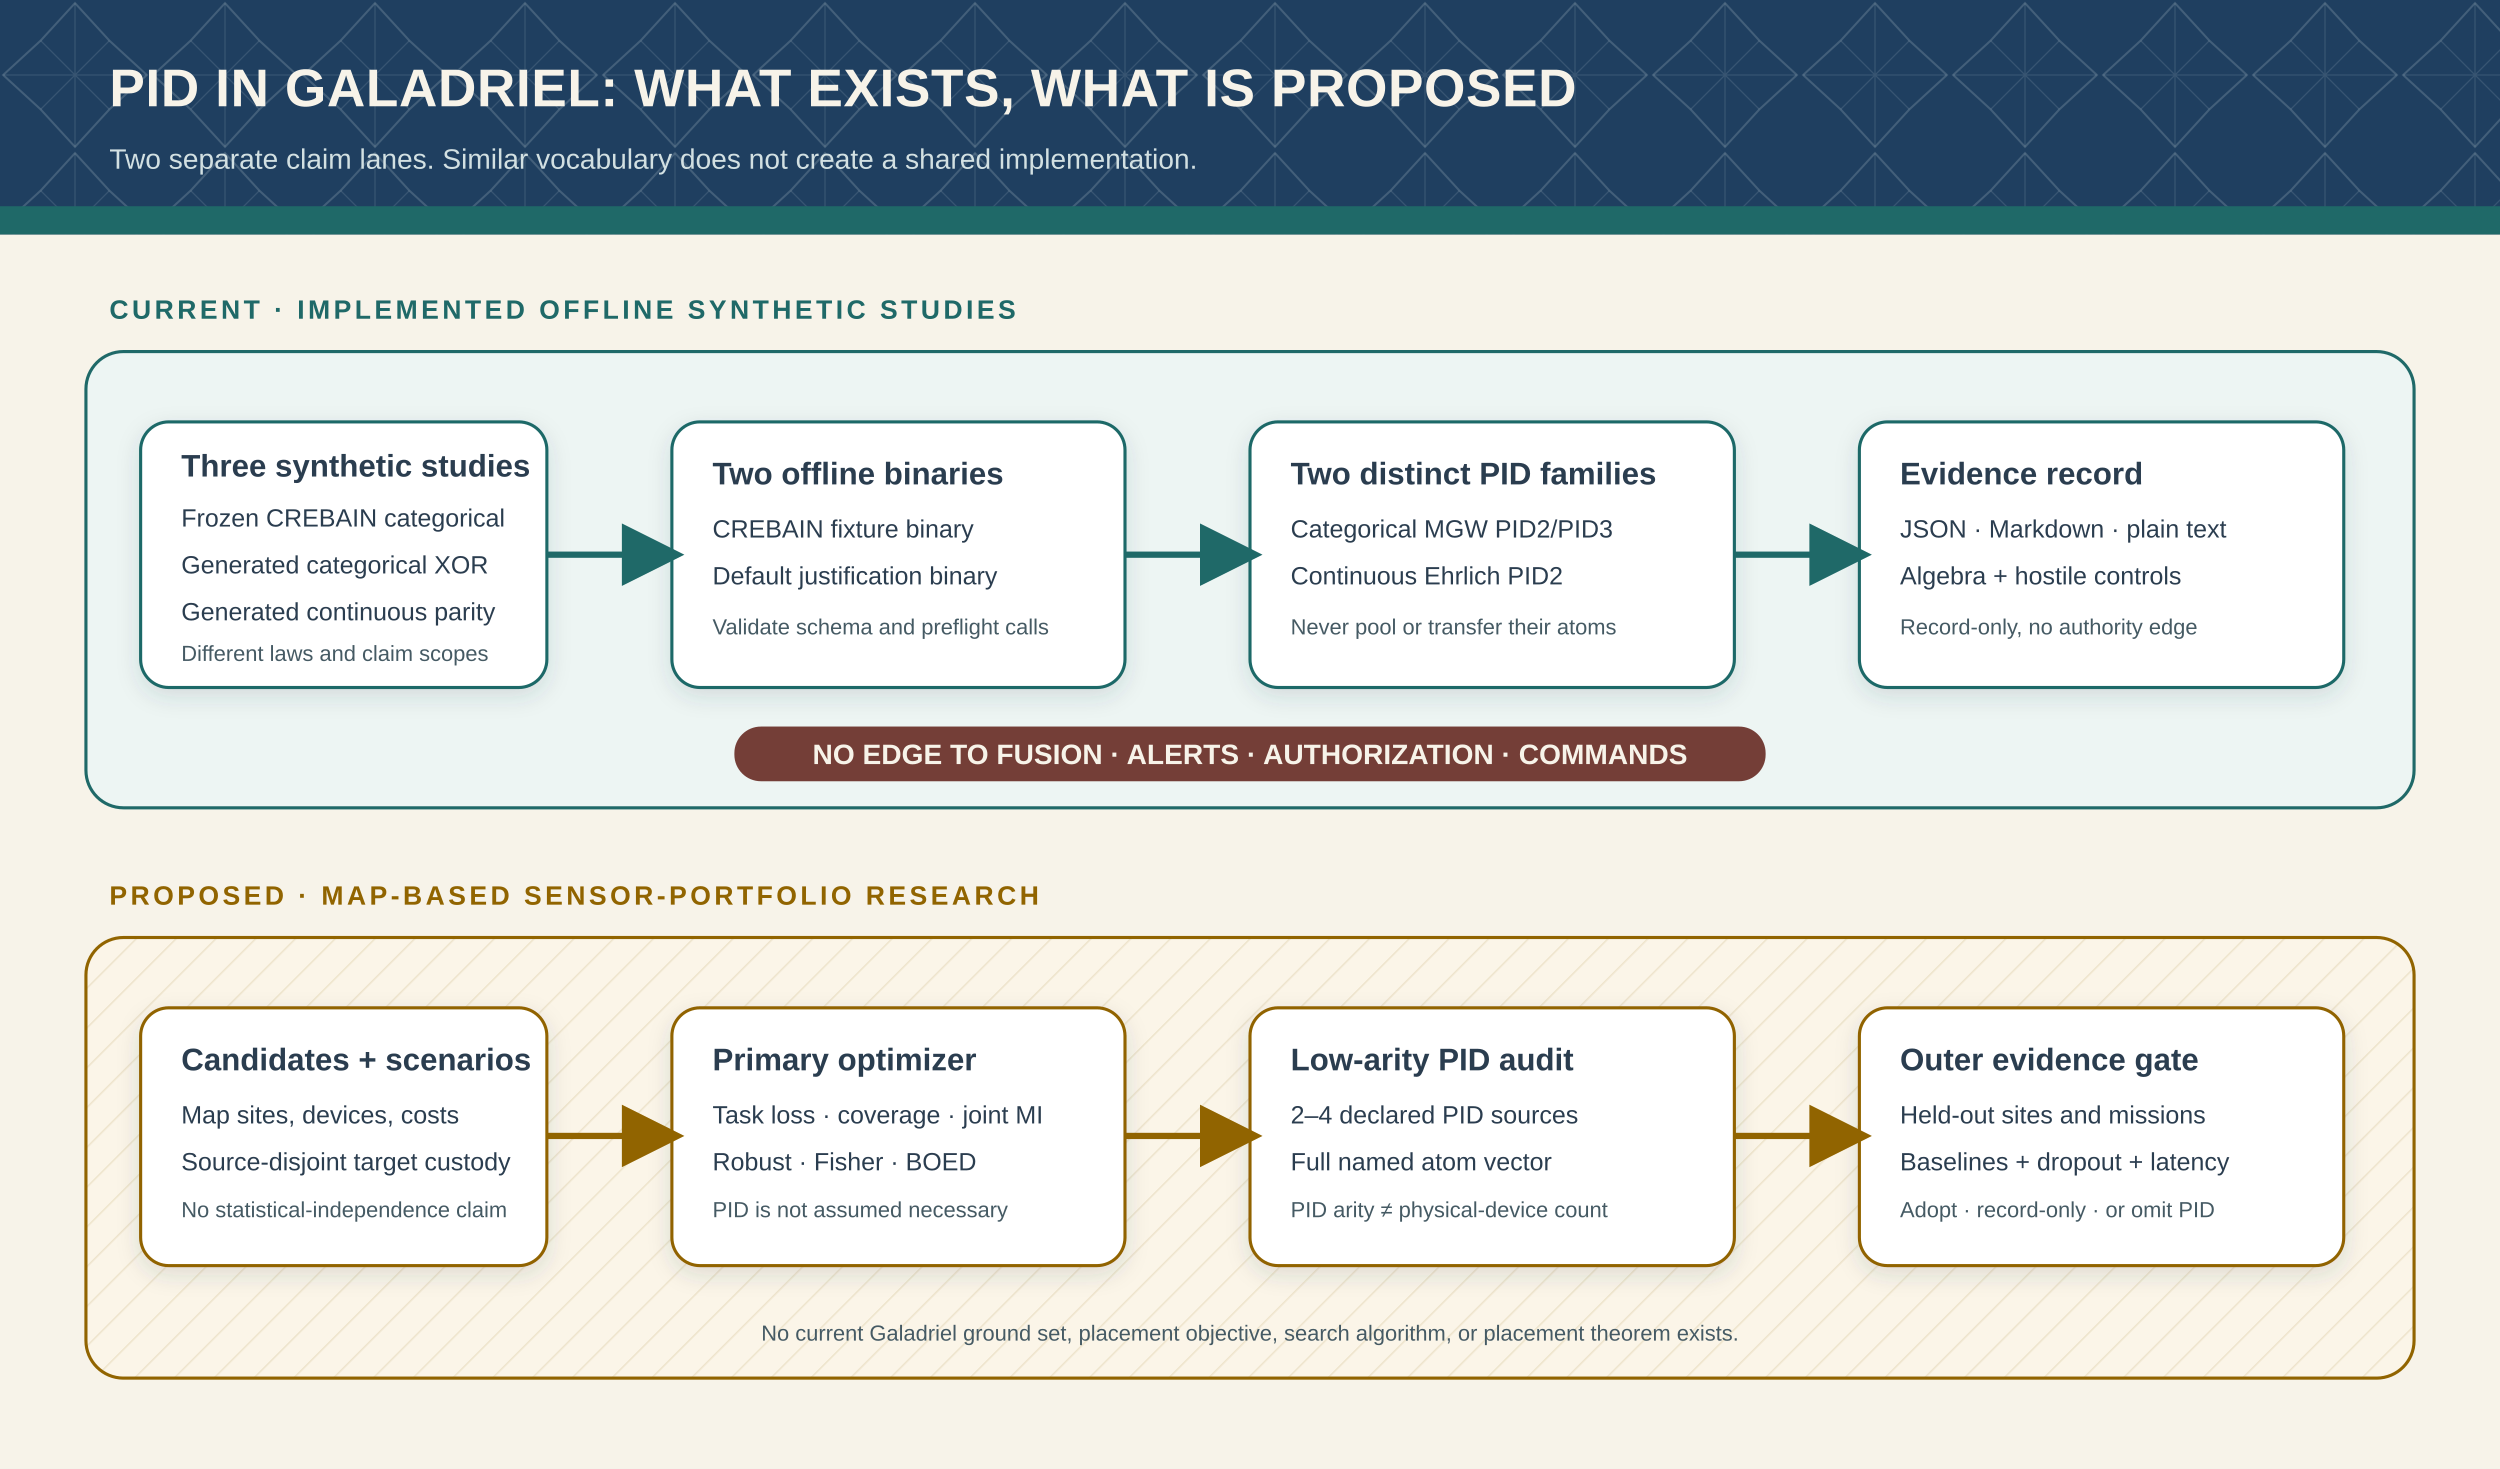
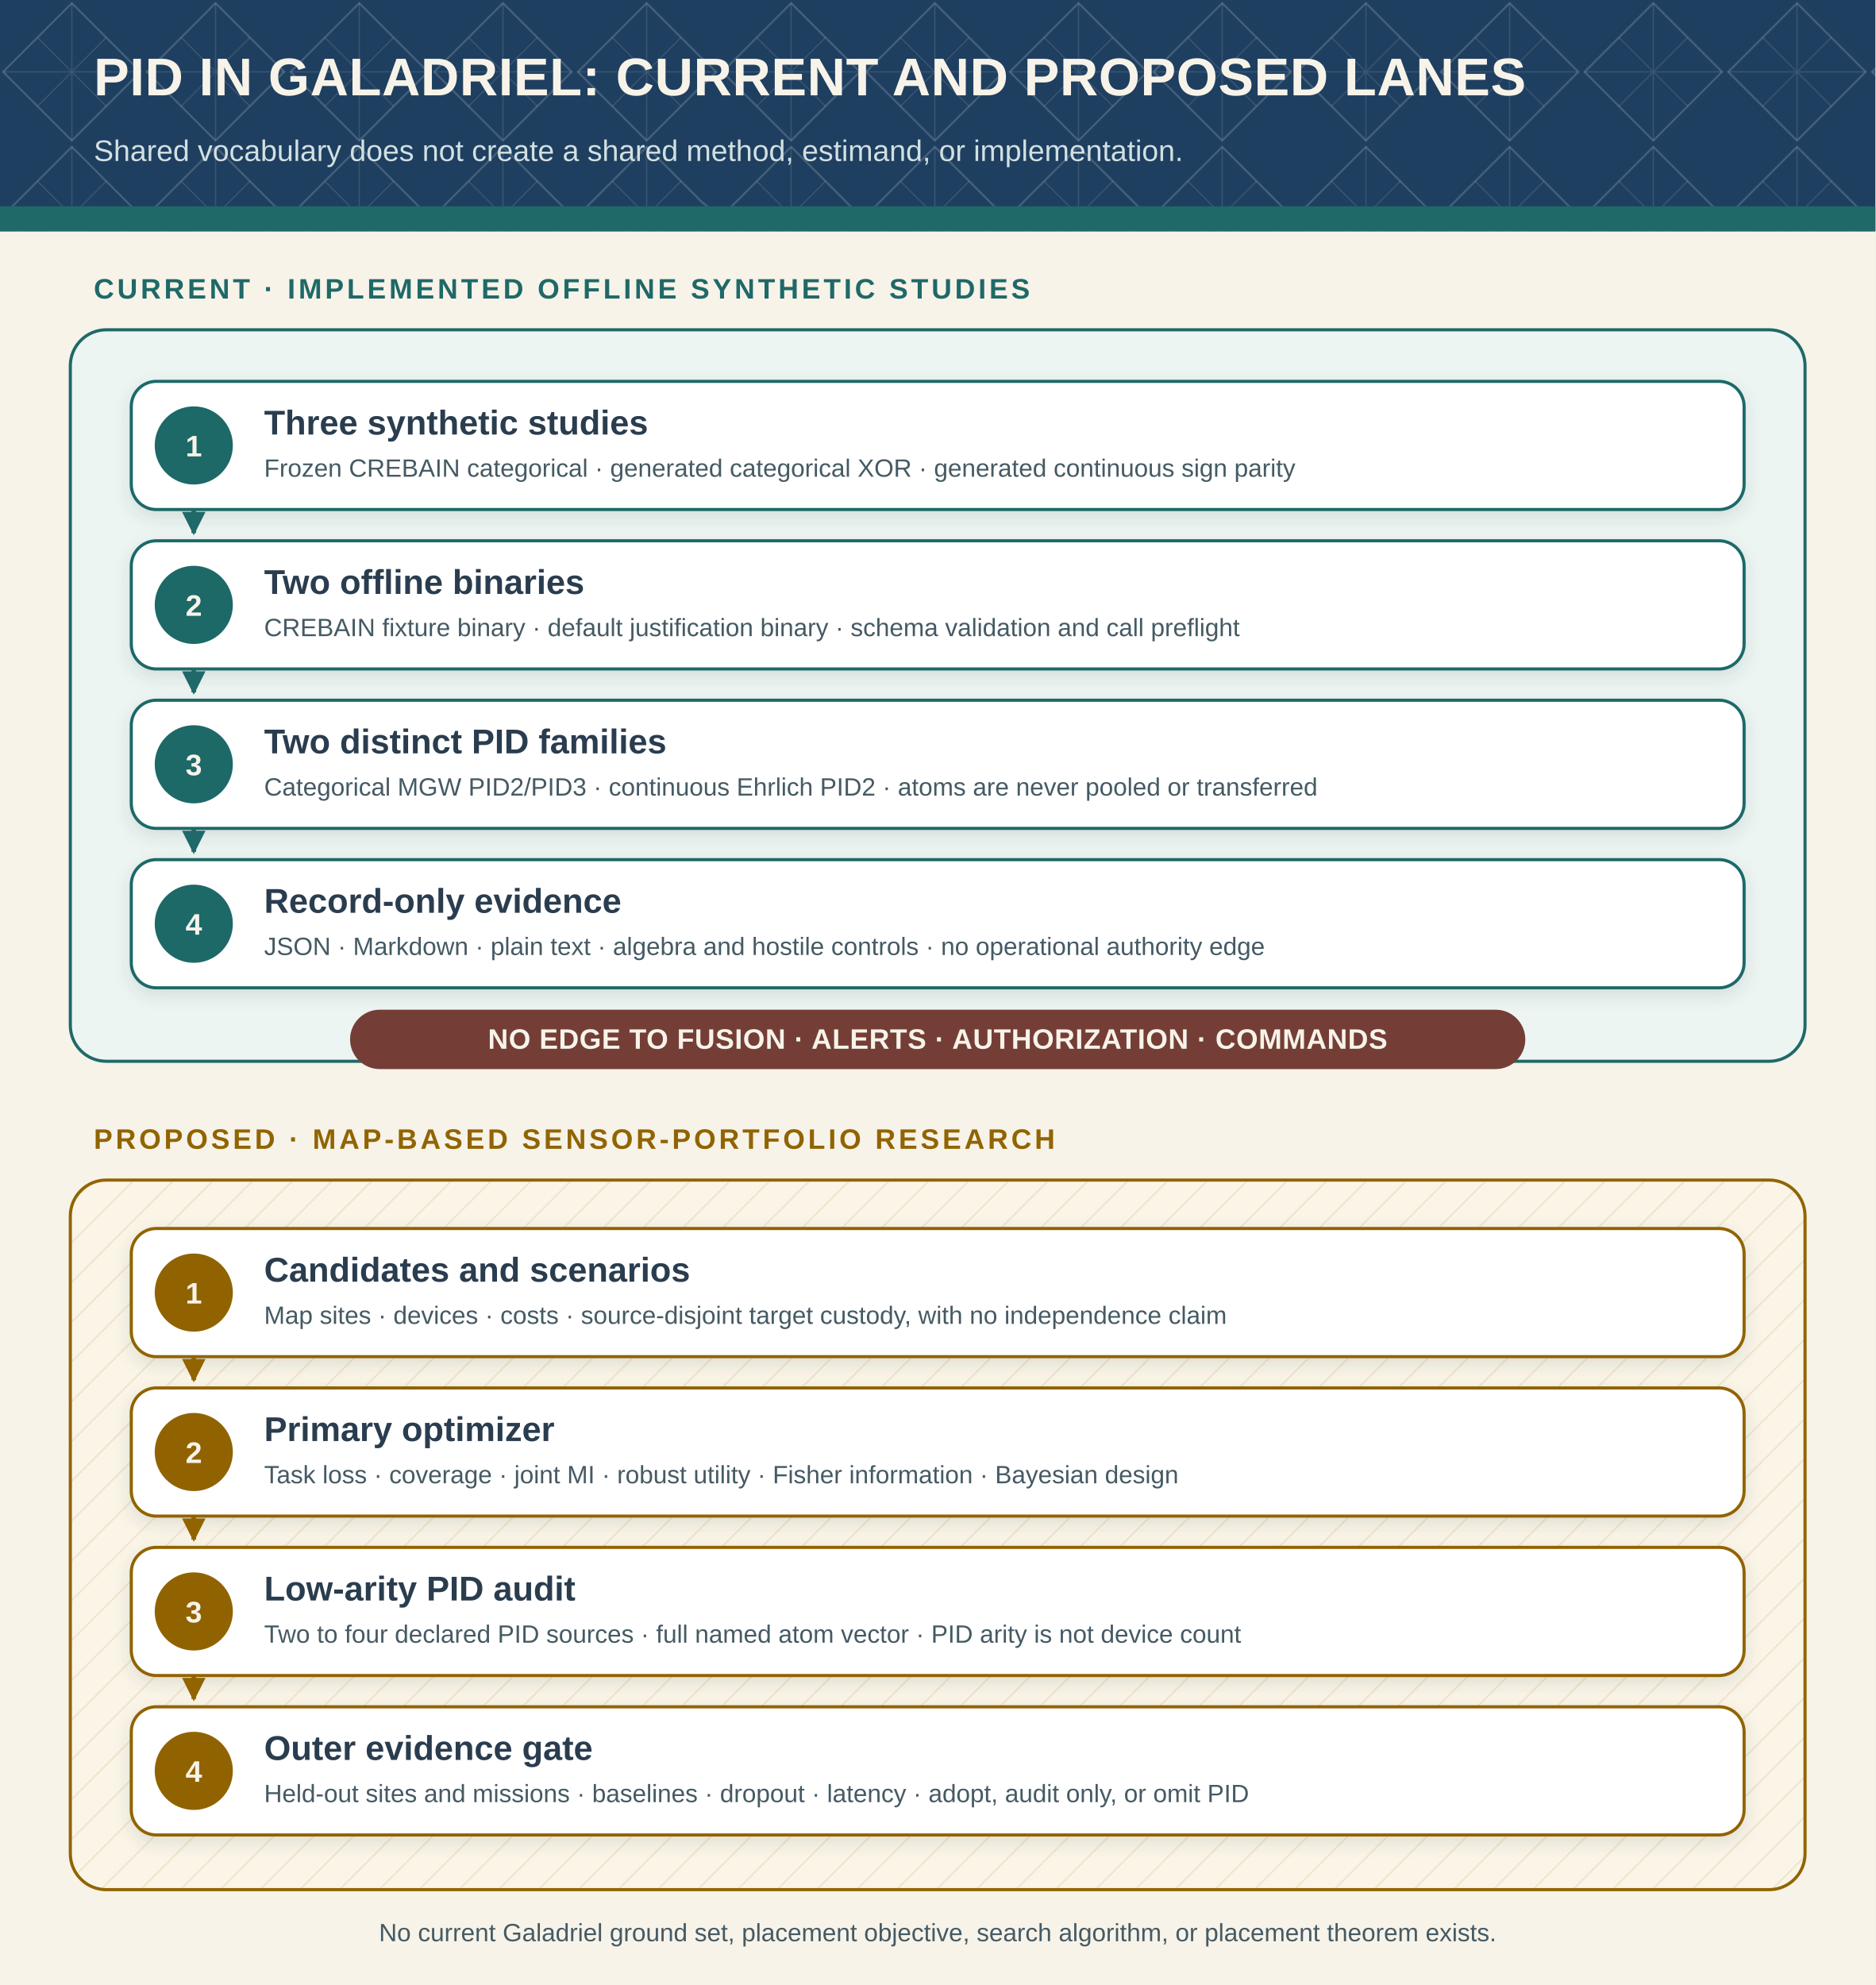
- <svg xmlns="http://www.w3.org/2000/svg" width="1600" height="940" viewBox="0 0 1600 940" role="img" aria-labelledby="title desc">
+ <svg xmlns="http://www.w3.org/2000/svg" width="1200" height="1270" viewBox="0 0 1200 1270" role="img" aria-labelledby="title desc">
  <defs>
-     <pattern id="girih" width="96" height="96" patternUnits="userSpaceOnUse">
-       <path d="M48 2 70 26 94 48 70 70 48 94 26 70 2 48 26 26Z" fill="none" stroke="#D2E0E2" stroke-width="1.3" opacity=".20" />
-       <path d="M48 2 48 94M2 48H94M26 26 70 70M70 26 26 70" fill="none" stroke="#D2E0E2" stroke-width=".8" opacity=".14" />
+     <pattern id="girih" width="92" height="92" patternUnits="userSpaceOnUse">
+       <path d="M46 2 68 24 90 46 68 68 46 90 24 68 2 46 24 24Z" fill="none" stroke="#D2E0E2" stroke-width="1.3" opacity=".20" />
+       <path d="M46 2V90M2 46H90M24 24 68 68M68 24 24 68" fill="none" stroke="#D2E0E2" stroke-width=".8" opacity=".14" />
    </pattern>
    <pattern id="crosshatch" width="18" height="18" patternUnits="userSpaceOnUse" patternTransform="rotate(45)">
      <path d="M0 0V18" stroke="#916400" stroke-width="2" opacity=".12" />
    </pattern>
-     <filter id="shadow" x="-10%" y="-10%" width="120%" height="125%">
-       <feDropShadow dx="0" dy="5" stdDeviation="7" flood-color="#2C3E50" flood-opacity=".14" />
+     <filter id="shadow" x="-5%" y="-12%" width="110%" height="130%">
+       <feDropShadow dx="0" dy="4" stdDeviation="5" flood-color="#2C3E50" flood-opacity=".13" />
    </filter>
-     <marker id="arrowTeal" markerWidth="10" markerHeight="10" refX="8" refY="5" orient="auto">
-       <path d="M0 0 10 5 0 10Z" fill="#1F6968" />
+     <marker id="arrowTeal" markerWidth="5" markerHeight="5" refX="4.5" refY="2.5" orient="auto">
+       <path d="M0 0 5 2.5 0 5Z" fill="#1F6968" />
    </marker>
-     <marker id="arrowBronze" markerWidth="10" markerHeight="10" refX="8" refY="5" orient="auto">
-       <path d="M0 0 10 5 0 10Z" fill="#916400" />
+     <marker id="arrowBronze" markerWidth="5" markerHeight="5" refX="4.5" refY="2.5" orient="auto">
+       <path d="M0 0 5 2.5 0 5Z" fill="#916400" />
    </marker>
    <style>
-       .title{font:700 34px 'Avenir Next',Avenir,Arial,sans-serif;fill:#F7F3E9;letter-spacing:.4px}
-       .subtitle{font:500 18px 'Avenir Next',Avenir,Arial,sans-serif;fill:#D2E0E2}
-       .lane{font:700 17px 'Avenir Next',Avenir,Arial,sans-serif;letter-spacing:2.2px}
-       .nodeTitle{font:700 20px 'Avenir Next',Avenir,Arial,sans-serif;fill:#2C3E50}
-       .body{font:500 16px 'Avenir Next',Avenir,Arial,sans-serif;fill:#2C3E50}
-       .small{font:500 14px 'Avenir Next',Avenir,Arial,sans-serif;fill:#455A64}
-       .mono{font:500 13px ui-monospace,SFMono-Regular,Menlo,monospace;fill:#2C3E50}
-       .fire{font:700 18px 'Avenir Next',Avenir,Arial,sans-serif;fill:#F7F3E9}
+       .title{font:700 34px 'Avenir Next',Avenir,Arial,sans-serif;fill:#F7F3E9;letter-spacing:.3px}
+       .subtitle{font:500 19px 'Avenir Next',Avenir,Arial,sans-serif;fill:#D2E0E2}
+       .lane{font:700 18px 'Avenir Next',Avenir,Arial,sans-serif;letter-spacing:2px}
+       .step{font:700 19px 'Avenir Next',Avenir,Arial,sans-serif;fill:#F7F3E9}
+       .nodeTitle{font:700 22px 'Avenir Next',Avenir,Arial,sans-serif;fill:#2C3E50}
+       .body{font:500 18px 'Avenir Next',Avenir,Arial,sans-serif;fill:#2C3E50}
+       .small{font:500 16px 'Avenir Next',Avenir,Arial,sans-serif;fill:#455A64}
+       .fire{font:700 18px 'Avenir Next',Avenir,Arial,sans-serif;fill:#F7F3E9;letter-spacing:.3px}
    </style>
  </defs>
-   <rect width="1600" height="940" fill="#F7F3E9" />
-   <rect x="0" y="0" width="1600" height="150" fill="#1F3F60" />
-   <rect x="0" y="0" width="1600" height="150" fill="url(#girih)" />
-   <rect x="0" y="132" width="1600" height="18" fill="#1F6968" />
-   <text x="70" y="68" class="title">PID IN GALADRIEL: WHAT EXISTS, WHAT IS PROPOSED</text>
-   <text x="70" y="108" class="subtitle">Two separate claim lanes. Similar vocabulary does not create a shared implementation.</text>
-   <text x="70" y="204" class="lane" fill="#1F6968">CURRENT · IMPLEMENTED OFFLINE SYNTHETIC STUDIES</text>
-   <rect x="55" y="225" width="1490" height="292" rx="24" fill="#EDF5F3" stroke="#1F6968" stroke-width="2" />
+   <rect width="1200" height="1270" fill="#F7F3E9" />
+   <rect width="1200" height="148" fill="#1F3F60" />
+   <rect width="1200" height="148" fill="url(#girih)" />
+   <rect y="132" width="1200" height="16" fill="#1F6968" />
+   <text x="60" y="61" class="title">PID IN GALADRIEL: CURRENT AND PROPOSED LANES</text>
+   <text x="60" y="103" class="subtitle">Shared vocabulary does not create a shared method, estimand, or implementation.</text>
+   <text x="60" y="191" class="lane" fill="#1F6968">CURRENT · IMPLEMENTED OFFLINE SYNTHETIC STUDIES</text>
+   <rect x="45" y="211" width="1110" height="468" rx="23" fill="#EDF5F3" stroke="#1F6968" stroke-width="2" />
  <g filter="url(#shadow)">
-     <rect x="90" y="270" width="260" height="170" rx="18" fill="#FFFFFF" stroke="#1F6968" stroke-width="2" />
-     <text x="116" y="305" class="nodeTitle">Three synthetic studies</text>
-     <text x="116" y="337" class="body">Frozen CREBAIN categorical</text>
-     <text x="116" y="367" class="body">Generated categorical XOR</text>
-     <text x="116" y="397" class="body">Generated continuous parity</text>
-     <text x="116" y="423" class="small">Different laws and claim scopes</text>
-     <rect x="430" y="270" width="290" height="170" rx="18" fill="#FFFFFF" stroke="#1F6968" stroke-width="2" />
-     <text x="456" y="310" class="nodeTitle">Two offline binaries</text>
-     <text x="456" y="344" class="body">CREBAIN fixture binary</text>
-     <text x="456" y="374" class="body">Default justification binary</text>
-     <text x="456" y="406" class="small">Validate schema and preflight calls</text>
-     <rect x="800" y="270" width="310" height="170" rx="18" fill="#FFFFFF" stroke="#1F6968" stroke-width="2" />
-     <text x="826" y="310" class="nodeTitle">Two distinct PID families</text>
-     <text x="826" y="344" class="body">Categorical MGW PID2/PID3</text>
-     <text x="826" y="374" class="body">Continuous Ehrlich PID2</text>
-     <text x="826" y="406" class="small">Never pool or transfer their atoms</text>
-     <rect x="1190" y="270" width="310" height="170" rx="18" fill="#FFFFFF" stroke="#1F6968" stroke-width="2" />
-     <text x="1216" y="310" class="nodeTitle">Evidence record</text>
-     <text x="1216" y="344" class="body">JSON · Markdown · plain text</text>
-     <text x="1216" y="374" class="body">Algebra + hostile controls</text>
-     <text x="1216" y="406" class="small">Record-only, no authority edge</text>
+     <rect x="84" y="244" width="1032" height="82" rx="16" fill="#FFFFFF" stroke="#1F6968" stroke-width="2" />
+     <circle cx="124" cy="285" r="25" fill="#1F6968" />
+     <text x="124" y="292" class="step" text-anchor="middle">1</text>
+     <text x="169" y="278" class="nodeTitle">Three synthetic studies</text>
+     <text x="169" y="305" class="small">Frozen CREBAIN categorical · generated categorical XOR · generated continuous sign parity</text>
+     <rect x="84" y="346" width="1032" height="82" rx="16" fill="#FFFFFF" stroke="#1F6968" stroke-width="2" />
+     <circle cx="124" cy="387" r="25" fill="#1F6968" />
+     <text x="124" y="394" class="step" text-anchor="middle">2</text>
+     <text x="169" y="380" class="nodeTitle">Two offline binaries</text>
+     <text x="169" y="407" class="small">CREBAIN fixture binary · default justification binary · schema validation and call preflight</text>
+     <rect x="84" y="448" width="1032" height="82" rx="16" fill="#FFFFFF" stroke="#1F6968" stroke-width="2" />
+     <circle cx="124" cy="489" r="25" fill="#1F6968" />
+     <text x="124" y="496" class="step" text-anchor="middle">3</text>
+     <text x="169" y="482" class="nodeTitle">Two distinct PID families</text>
+     <text x="169" y="509" class="small">Categorical MGW PID2/PID3 · continuous Ehrlich PID2 · atoms are never pooled or transferred</text>
+     <rect x="84" y="550" width="1032" height="82" rx="16" fill="#FFFFFF" stroke="#1F6968" stroke-width="2" />
+     <circle cx="124" cy="591" r="25" fill="#1F6968" />
+     <text x="124" y="598" class="step" text-anchor="middle">4</text>
+     <text x="169" y="584" class="nodeTitle">Record-only evidence</text>
+     <text x="169" y="611" class="small">JSON · Markdown · plain text · algebra and hostile controls · no operational authority edge</text>
  </g>
-   <path d="M350 355H430" stroke="#1F6968" stroke-width="4" marker-end="url(#arrowTeal)" />
-   <path d="M720 355H800" stroke="#1F6968" stroke-width="4" marker-end="url(#arrowTeal)" />
-   <path d="M1110 355H1190" stroke="#1F6968" stroke-width="4" marker-end="url(#arrowTeal)" />
-   <rect x="470" y="465" width="660" height="35" rx="17" fill="#743E37" />
-   <text x="800" y="489" class="fire" text-anchor="middle">NO EDGE TO FUSION · ALERTS · AUTHORIZATION · COMMANDS</text>
-   <text x="70" y="579" class="lane" fill="#916400">PROPOSED · MAP-BASED SENSOR-PORTFOLIO RESEARCH</text>
-   <rect x="55" y="600" width="1490" height="282" rx="24" fill="#FBF5E8" stroke="#916400" stroke-width="2" />
-   <rect x="55" y="600" width="1490" height="282" rx="24" fill="url(#crosshatch)" />
+   <path d="M124 326V341" stroke="#1F6968" stroke-width="3" marker-end="url(#arrowTeal)" />
+   <path d="M124 428V443" stroke="#1F6968" stroke-width="3" marker-end="url(#arrowTeal)" />
+   <path d="M124 530V545" stroke="#1F6968" stroke-width="3" marker-end="url(#arrowTeal)" />
+   <rect x="224" y="646" width="752" height="38" rx="19" fill="#743E37" />
+   <text x="600" y="671" class="fire" text-anchor="middle">NO EDGE TO FUSION · ALERTS · AUTHORIZATION · COMMANDS</text>
+   <text x="60" y="735" class="lane" fill="#916400">PROPOSED · MAP-BASED SENSOR-PORTFOLIO RESEARCH</text>
+   <rect x="45" y="755" width="1110" height="454" rx="23" fill="#FBF5E8" stroke="#916400" stroke-width="2" />
+   <rect x="45" y="755" width="1110" height="454" rx="23" fill="url(#crosshatch)" />
  <g filter="url(#shadow)">
-     <rect x="90" y="645" width="260" height="165" rx="18" fill="#FFFFFF" stroke="#916400" stroke-width="2" />
-     <text x="116" y="685" class="nodeTitle">Candidates + scenarios</text>
-     <text x="116" y="719" class="body">Map sites, devices, costs</text>
-     <text x="116" y="749" class="body">Source-disjoint target custody</text>
-     <text x="116" y="779" class="small">No statistical-independence claim</text>
-     <rect x="430" y="645" width="290" height="165" rx="18" fill="#FFFFFF" stroke="#916400" stroke-width="2" />
-     <text x="456" y="685" class="nodeTitle">Primary optimizer</text>
-     <text x="456" y="719" class="body">Task loss · coverage · joint MI</text>
-     <text x="456" y="749" class="body">Robust · Fisher · BOED</text>
-     <text x="456" y="779" class="small">PID is not assumed necessary</text>
-     <rect x="800" y="645" width="310" height="165" rx="18" fill="#FFFFFF" stroke="#916400" stroke-width="2" />
-     <text x="826" y="685" class="nodeTitle">Low-arity PID audit</text>
-     <text x="826" y="719" class="body">2–4 declared PID sources</text>
-     <text x="826" y="749" class="body">Full named atom vector</text>
-     <text x="826" y="779" class="small">PID arity ≠ physical-device count</text>
-     <rect x="1190" y="645" width="310" height="165" rx="18" fill="#FFFFFF" stroke="#916400" stroke-width="2" />
-     <text x="1216" y="685" class="nodeTitle">Outer evidence gate</text>
-     <text x="1216" y="719" class="body">Held-out sites and missions</text>
-     <text x="1216" y="749" class="body">Baselines + dropout + latency</text>
-     <text x="1216" y="779" class="small">Adopt · record-only · or omit PID</text>
+     <rect x="84" y="786" width="1032" height="82" rx="16" fill="#FFFFFF" stroke="#916400" stroke-width="2" />
+     <circle cx="124" cy="827" r="25" fill="#916400" />
+     <text x="124" y="834" class="step" text-anchor="middle">1</text>
+     <text x="169" y="820" class="nodeTitle">Candidates and scenarios</text>
+     <text x="169" y="847" class="small">Map sites · devices · costs · source-disjoint target custody, with no independence claim</text>
+     <rect x="84" y="888" width="1032" height="82" rx="16" fill="#FFFFFF" stroke="#916400" stroke-width="2" />
+     <circle cx="124" cy="929" r="25" fill="#916400" />
+     <text x="124" y="936" class="step" text-anchor="middle">2</text>
+     <text x="169" y="922" class="nodeTitle">Primary optimizer</text>
+     <text x="169" y="949" class="small">Task loss · coverage · joint MI · robust utility · Fisher information · Bayesian design</text>
+     <rect x="84" y="990" width="1032" height="82" rx="16" fill="#FFFFFF" stroke="#916400" stroke-width="2" />
+     <circle cx="124" cy="1031" r="25" fill="#916400" />
+     <text x="124" y="1038" class="step" text-anchor="middle">3</text>
+     <text x="169" y="1024" class="nodeTitle">Low-arity PID audit</text>
+     <text x="169" y="1051" class="small">Two to four declared PID sources · full named atom vector · PID arity is not device count</text>
+     <rect x="84" y="1092" width="1032" height="82" rx="16" fill="#FFFFFF" stroke="#916400" stroke-width="2" />
+     <circle cx="124" cy="1133" r="25" fill="#916400" />
+     <text x="124" y="1140" class="step" text-anchor="middle">4</text>
+     <text x="169" y="1126" class="nodeTitle">Outer evidence gate</text>
+     <text x="169" y="1153" class="small">Held-out sites and missions · baselines · dropout · latency · adopt, audit only, or omit PID</text>
  </g>
-   <path d="M350 727H430" stroke="#916400" stroke-width="4" marker-end="url(#arrowBronze)" />
-   <path d="M720 727H800" stroke="#916400" stroke-width="4" marker-end="url(#arrowBronze)" />
-   <path d="M1110 727H1190" stroke="#916400" stroke-width="4" marker-end="url(#arrowBronze)" />
-   <text x="800" y="858" class="small" text-anchor="middle">No current Galadriel ground set, placement objective, search algorithm, or placement theorem exists.</text>
+   <path d="M124 868V883" stroke="#916400" stroke-width="3" marker-end="url(#arrowBronze)" />
+   <path d="M124 970V985" stroke="#916400" stroke-width="3" marker-end="url(#arrowBronze)" />
+   <path d="M124 1072V1087" stroke="#916400" stroke-width="3" marker-end="url(#arrowBronze)" />
+   <text x="600" y="1242" class="small" text-anchor="middle">No current Galadriel ground set, placement objective, search algorithm, or placement theorem exists.</text>
</svg>
